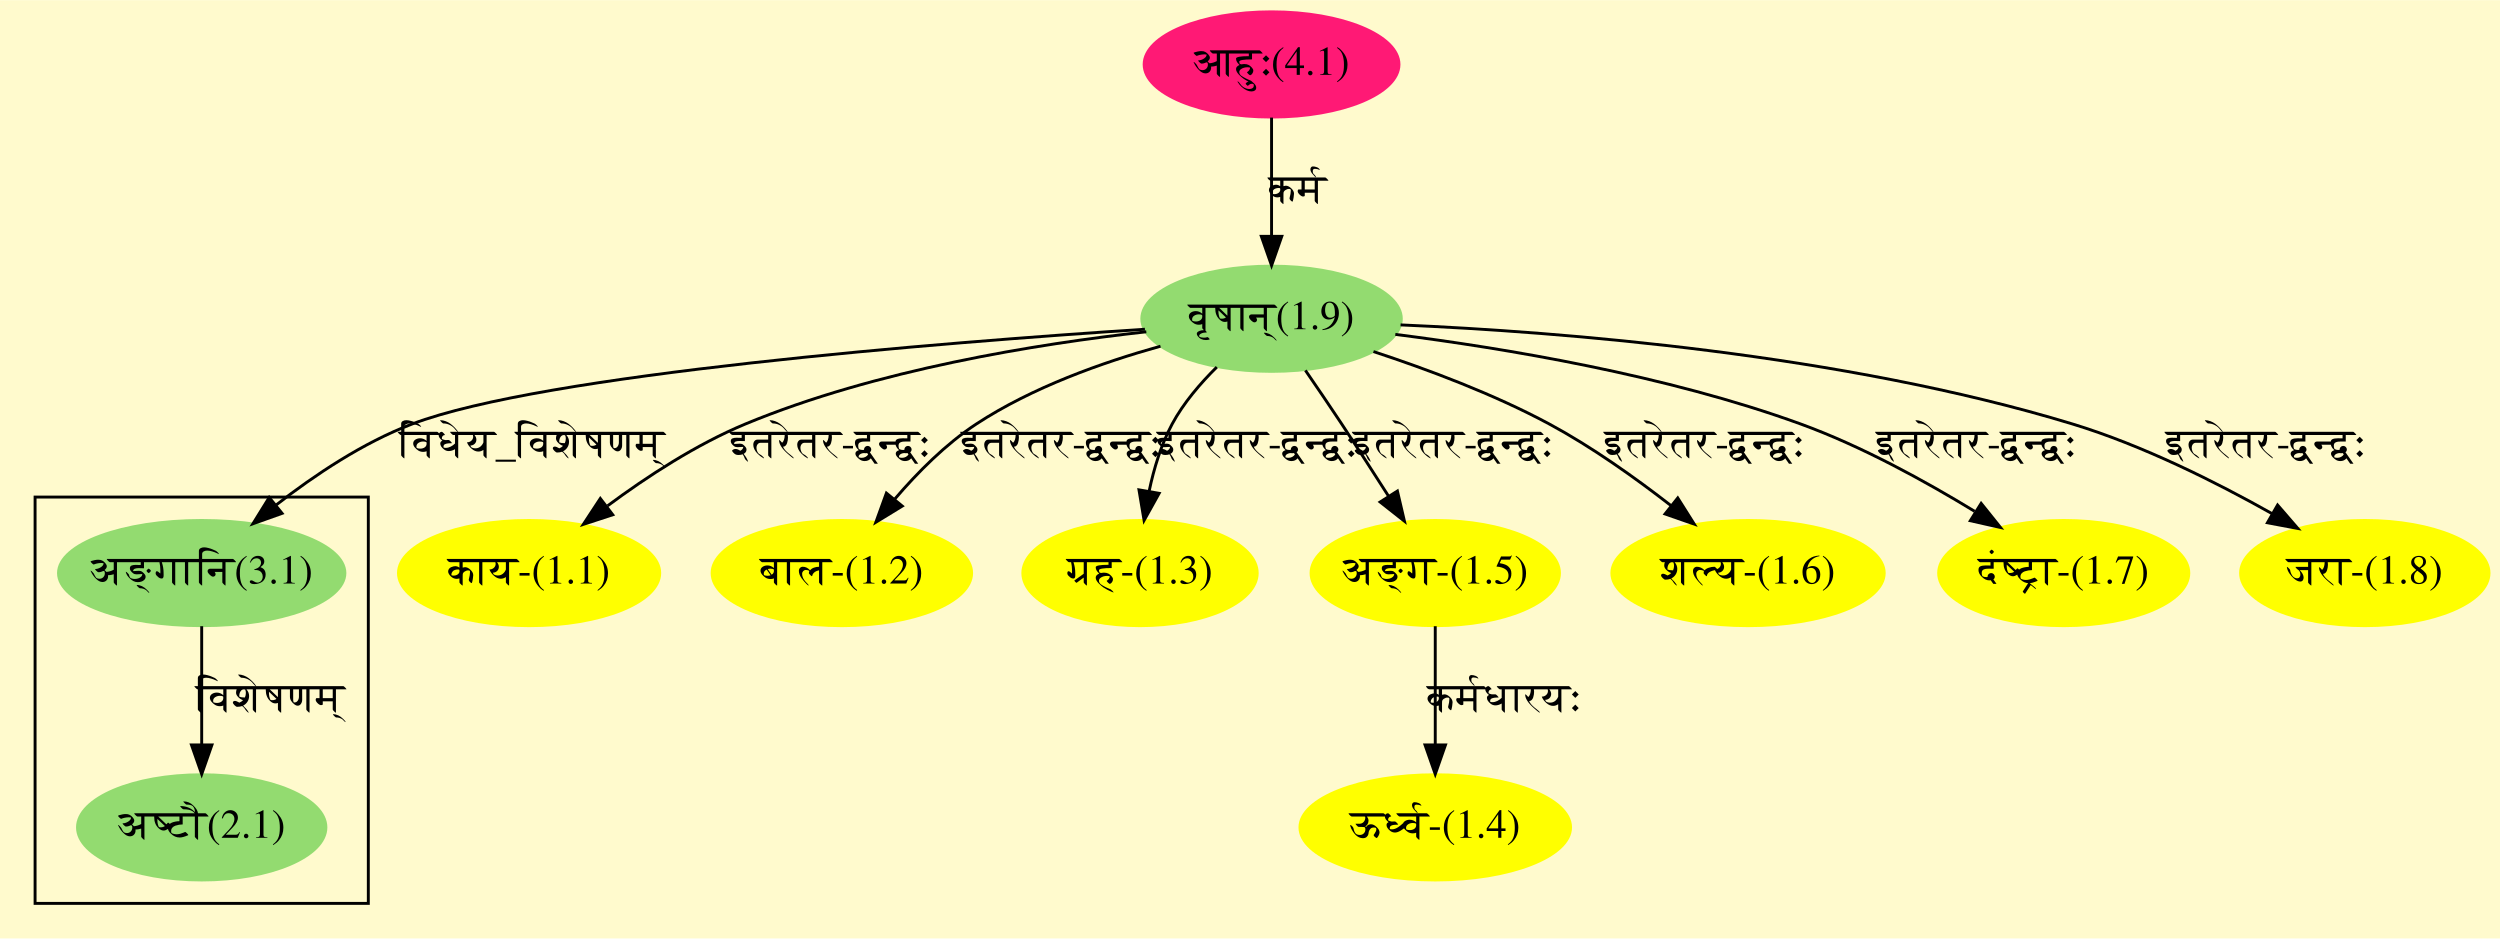
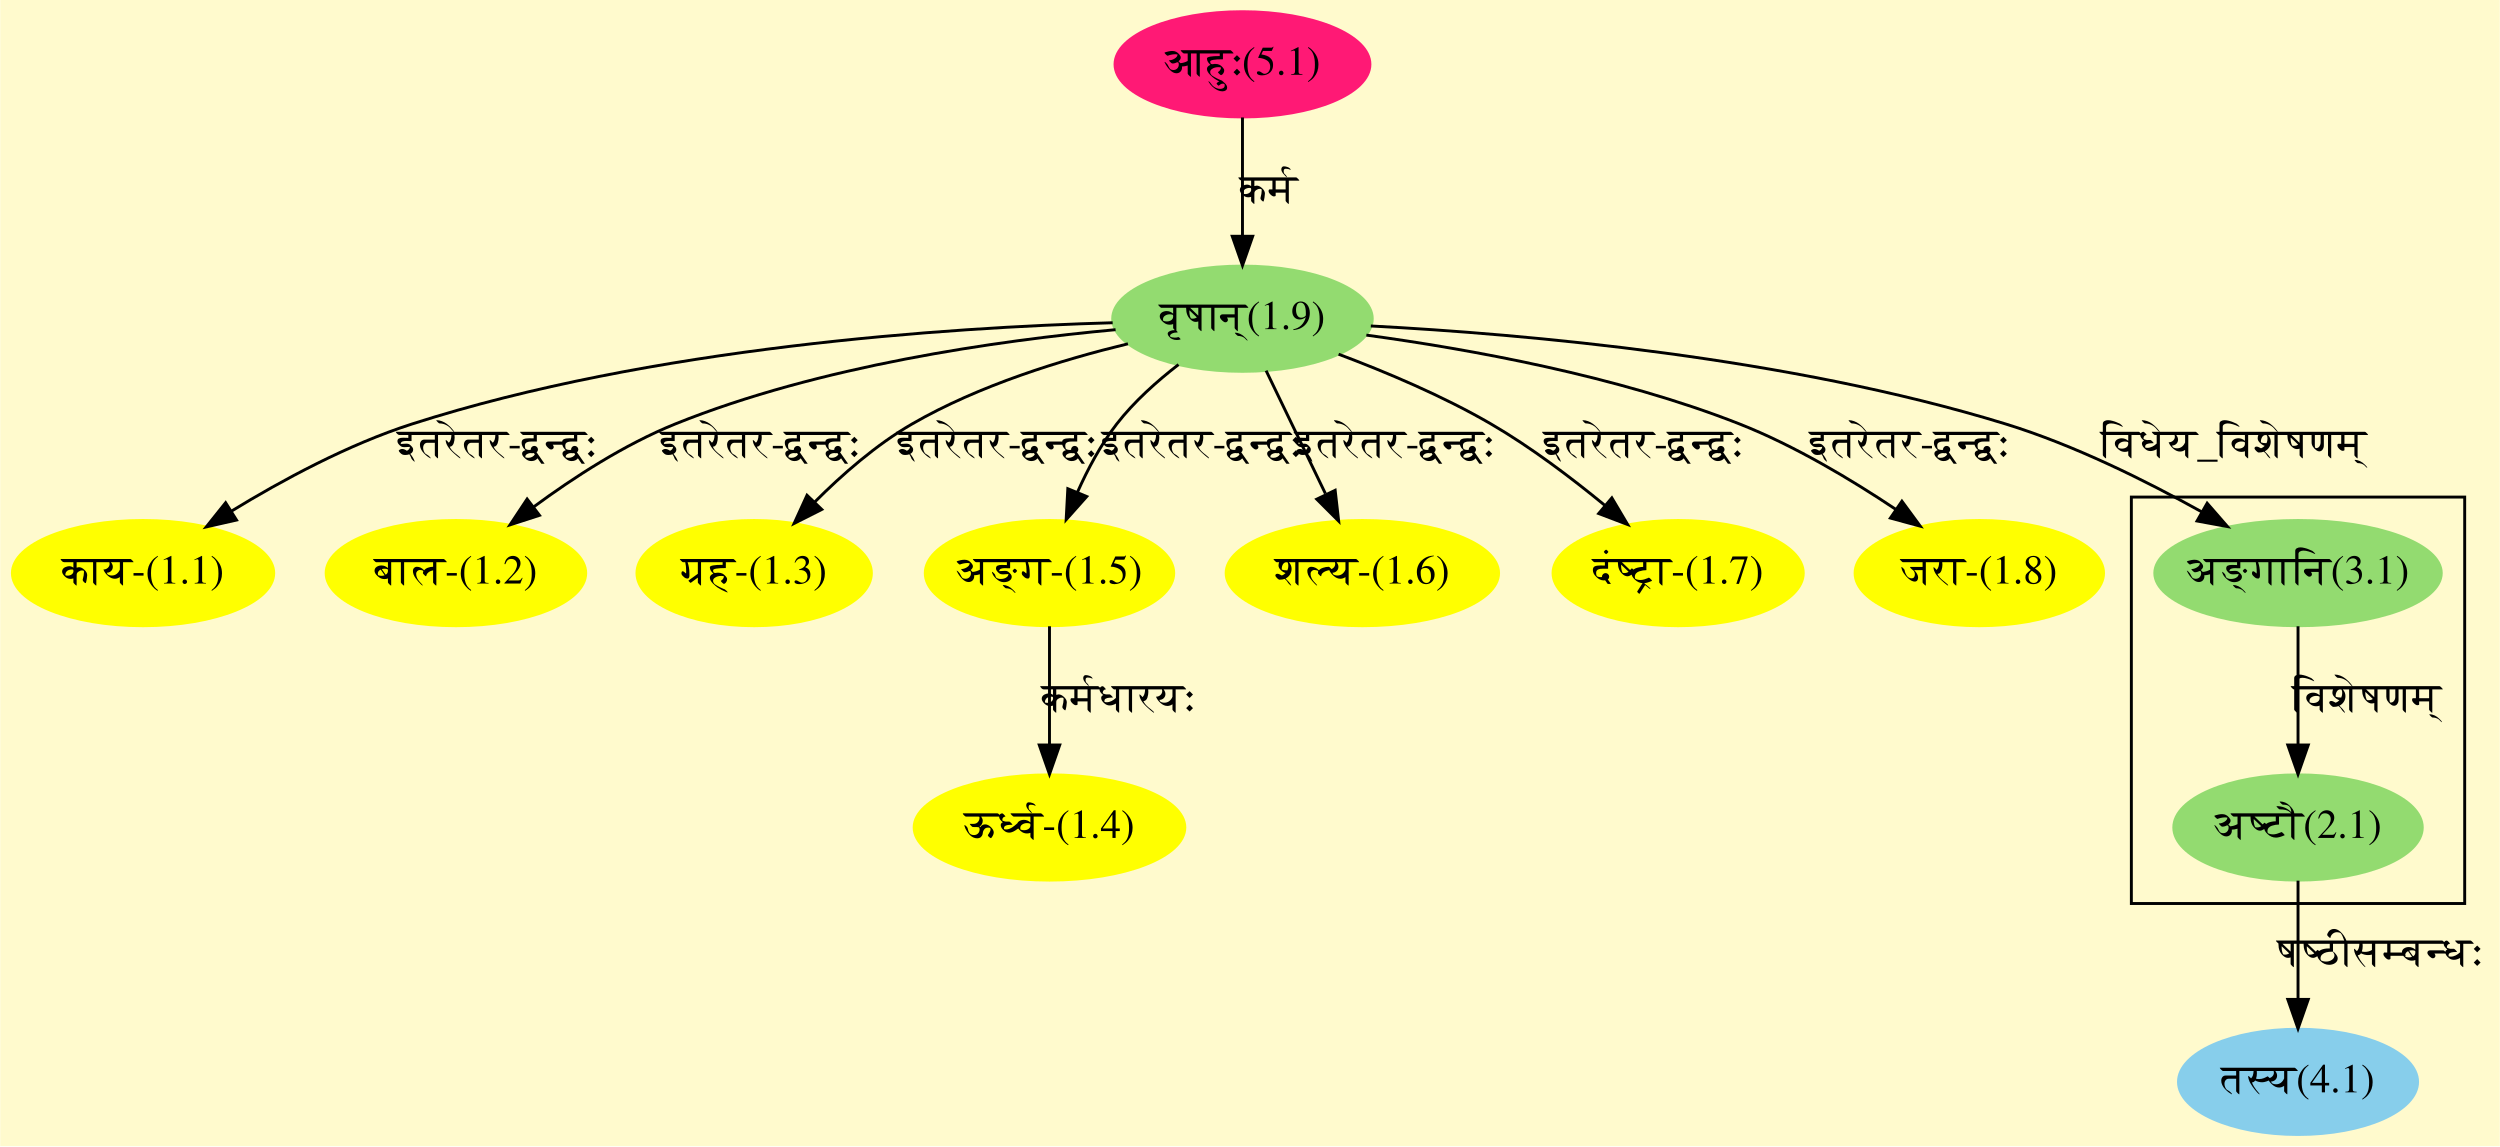
- <svg xmlns="http://www.w3.org/2000/svg" width="855pt" height="321pt" viewBox="0.00 0.00 855.25 321.00">
-   <g id="graph0" class="graph" transform="scale(1 1) rotate(0) translate(4 317)">
-     <polygon fill="#fffacd" stroke="transparent" points="-4,4 -4,-317 851.25,-317 851.25,4 -4,4" />
+ <svg xmlns="http://www.w3.org/2000/svg" width="855pt" height="392pt" viewBox="0.00 0.00 854.85 392.00">
+   <g id="graph0" class="graph" transform="scale(1 1) rotate(0) translate(4 388)">
+     <polygon fill="#fffacd" stroke="transparent" points="-4,4 -4,-388 850.85,-388 850.85,4 -4,4" />
    <g id="clust1" class="cluster">
-       <polygon fill="#fffacd" stroke="black" points="8,-8 8,-147 122,-147 122,-8 8,-8" />
+       <polygon fill="#fffacd" stroke="black" points="724.85,-79 724.85,-218 838.85,-218 838.85,-79 724.85,-79" />
    </g>
    <g id="node1" class="node">
-       <ellipse fill="#93db70" stroke="#93db70" cx="65" cy="-34" rx="42.49" ry="18" />
-       <text text-anchor="middle" x="65" y="-30.3" font-family="Times,serif" font-size="14.00">अष्टौ(2.1)</text>
+       <ellipse fill="#93db70" stroke="#93db70" cx="781.85" cy="-105" rx="42.49" ry="18" />
+       <text text-anchor="middle" x="781.85" y="-101.3" font-family="Times,serif" font-size="14.00">अष्टौ(2.1)</text>
    </g>
    <g id="node2" class="node">
-       <ellipse fill="#93db70" stroke="#93db70" cx="65" cy="-121" rx="48.99" ry="18" />
-       <text text-anchor="middle" x="65" y="-117.3" font-family="Times,serif" font-size="14.00">अङ्गानि(3.1)</text>
+       <ellipse fill="#93db70" stroke="#93db70" cx="781.85" cy="-192" rx="48.99" ry="18" />
+       <text text-anchor="middle" x="781.85" y="-188.3" font-family="Times,serif" font-size="14.00">अङ्गानि(3.1)</text>
    </g>
    <g id="edge10" class="edge">
-       <path fill="none" stroke="black" d="M65,-62.27C65,-75.58 65,-91.19 65,-102.82" />
-       <polygon fill="black" stroke="black" points="68.5,-62.2 65,-52.2 61.5,-62.2 68.5,-62.2" />
-       <text text-anchor="middle" x="88.5" y="-73.8" font-family="Times,serif" font-size="14.00">विशेषणम्</text>
+       <path fill="none" stroke="black" d="M781.85,-133.27C781.85,-146.58 781.85,-162.19 781.85,-173.82" />
+       <polygon fill="black" stroke="black" points="785.35,-133.2 781.85,-123.2 778.35,-133.2 785.35,-133.2" />
+       <text text-anchor="middle" x="805.35" y="-144.8" font-family="Times,serif" font-size="14.00">विशेषणम्</text>
    </g>
    <g id="node4" class="node">
-       <ellipse fill="#93db70" stroke="#93db70" cx="431" cy="-208" rx="44.39" ry="18" />
-       <text text-anchor="middle" x="431" y="-204.3" font-family="Times,serif" font-size="14.00">वृषान्(1.9)</text>
+       <ellipse fill="#93db70" stroke="#93db70" cx="420.85" cy="-279" rx="44.39" ry="18" />
+       <text text-anchor="middle" x="420.85" y="-275.3" font-family="Times,serif" font-size="14.00">वृषान्(1.9)</text>
    </g>
    <g id="edge11" class="edge">
-       <path fill="none" stroke="black" d="M90.53,-144.34C103.57,-154.48 120.19,-165.62 137,-172 181.81,-189.01 317.37,-199.81 387.67,-204.42" />
-       <polygon fill="black" stroke="black" points="92.5,-141.43 82.52,-137.87 88.1,-146.88 92.5,-141.43" />
-       <text text-anchor="middle" x="178" y="-160.8" font-family="Times,serif" font-size="14.00">विधेय_विशेषणम्</text>
+       <path fill="none" stroke="black" d="M748.91,-212.94C729.94,-223.52 705.28,-235.79 681.85,-243 607.78,-265.79 517.37,-273.74 464.74,-276.52" />
+       <polygon fill="black" stroke="black" points="750.77,-215.9 757.73,-207.91 747.31,-209.82 750.77,-215.9" />
+       <text text-anchor="middle" x="759.85" y="-231.8" font-family="Times,serif" font-size="14.00">विधेय_विशेषणम्</text>
    </g>
    <g id="node3" class="node">
-       <ellipse fill="#ffff00" stroke="#ffff00" cx="177" cy="-121" rx="44.69" ry="18" />
-       <text text-anchor="middle" x="177" y="-117.3" font-family="Times,serif" font-size="14.00">काय-(1.1)</text>
+       <ellipse fill="#ffff00" stroke="#ffff00" cx="44.85" cy="-192" rx="44.69" ry="18" />
+       <text text-anchor="middle" x="44.85" y="-188.3" font-family="Times,serif" font-size="14.00">काय-(1.1)</text>
    </g>
    <g id="edge1" class="edge">
-       <path fill="none" stroke="black" d="M203.83,-143.99C217.26,-153.95 234.2,-165.03 251,-172 295.7,-190.54 350.77,-199.4 388.15,-203.54" />
-       <polygon fill="black" stroke="black" points="205.62,-140.95 195.55,-137.66 201.37,-146.52 205.62,-140.95" />
-       <text text-anchor="middle" x="280" y="-160.8" font-family="Times,serif" font-size="14.00">इतरेतर-द्वन्द्वः</text>
+       <path fill="none" stroke="black" d="M75.04,-213.17C92.4,-223.78 115.03,-236.01 136.85,-243 218.69,-269.24 319.61,-276 376.45,-277.62" />
+       <polygon fill="black" stroke="black" points="76.81,-210.15 66.47,-207.8 73.09,-216.08 76.81,-210.15" />
+       <text text-anchor="middle" x="165.85" y="-231.8" font-family="Times,serif" font-size="14.00">इतरेतर-द्वन्द्वः</text>
    </g>
    <g id="node12" class="node">
-       <ellipse fill="#ff1975" stroke="#ff1975" cx="431" cy="-295" rx="43.59" ry="18" />
-       <text text-anchor="middle" x="431" y="-291.3" font-family="Times,serif" font-size="14.00">आहुः(4.1)</text>
+       <ellipse fill="#ff1975" stroke="#ff1975" cx="420.85" cy="-366" rx="43.59" ry="18" />
+       <text text-anchor="middle" x="420.85" y="-362.3" font-family="Times,serif" font-size="14.00">आहुः(5.1)</text>
    </g>
    <g id="edge9" class="edge">
-       <path fill="none" stroke="black" d="M431,-236.27C431,-249.58 431,-265.19 431,-276.82" />
-       <polygon fill="black" stroke="black" points="434.5,-236.2 431,-226.2 427.5,-236.2 434.5,-236.2" />
-       <text text-anchor="middle" x="440" y="-247.8" font-family="Times,serif" font-size="14.00">कर्म</text>
+       <path fill="none" stroke="black" d="M420.85,-307.27C420.85,-320.58 420.85,-336.19 420.85,-347.82" />
+       <polygon fill="black" stroke="black" points="424.35,-307.2 420.85,-297.2 417.35,-307.2 424.35,-307.2" />
+       <text text-anchor="middle" x="429.85" y="-318.8" font-family="Times,serif" font-size="14.00">कर्म</text>
    </g>
    <g id="node5" class="node">
-       <ellipse fill="#ffff00" stroke="#ffff00" cx="284" cy="-121" rx="44.39" ry="18" />
-       <text text-anchor="middle" x="284" y="-117.3" font-family="Times,serif" font-size="14.00">बाल-(1.2)</text>
+       <ellipse fill="#ffff00" stroke="#ffff00" cx="151.85" cy="-192" rx="44.39" ry="18" />
+       <text text-anchor="middle" x="151.85" y="-188.3" font-family="Times,serif" font-size="14.00">बाल-(1.2)</text>
    </g>
    <g id="edge2" class="edge">
-       <path fill="none" stroke="black" d="M302.18,-146.41C309.92,-155.46 319.58,-165.17 330,-172 349.09,-184.52 373.15,-193.08 393,-198.61" />
-       <polygon fill="black" stroke="black" points="304.67,-143.92 295.63,-138.39 299.24,-148.35 304.67,-143.92" />
-       <text text-anchor="middle" x="359" y="-160.8" font-family="Times,serif" font-size="14.00">इतरेतर-द्वन्द्वः</text>
+       <path fill="none" stroke="black" d="M178.37,-214.59C192.08,-224.7 209.54,-236.02 226.85,-243 276.2,-262.9 337.18,-271.54 377.45,-275.25" />
+       <polygon fill="black" stroke="black" points="180.43,-211.76 170.35,-208.5 176.2,-217.33 180.43,-211.76" />
+       <text text-anchor="middle" x="255.85" y="-231.8" font-family="Times,serif" font-size="14.00">इतरेतर-द्वन्द्वः</text>
    </g>
    <g id="node6" class="node">
-       <ellipse fill="#ffff00" stroke="#ffff00" cx="386" cy="-121" rx="40.09" ry="18" />
-       <text text-anchor="middle" x="386" y="-117.3" font-family="Times,serif" font-size="14.00">ग्रह-(1.3)</text>
+       <ellipse fill="#ffff00" stroke="#ffff00" cx="253.85" cy="-192" rx="40.09" ry="18" />
+       <text text-anchor="middle" x="253.85" y="-188.3" font-family="Times,serif" font-size="14.00">ग्रह-(1.3)</text>
    </g>
    <g id="edge3" class="edge">
-       <path fill="none" stroke="black" d="M389.13,-149.08C390.76,-156.8 393.24,-165 397,-172 400.85,-179.16 406.6,-185.87 412.27,-191.47" />
-       <polygon fill="black" stroke="black" points="392.54,-148.28 387.39,-139.02 385.64,-149.47 392.54,-148.28" />
-       <text text-anchor="middle" x="426" y="-160.8" font-family="Times,serif" font-size="14.00">इतरेतर-द्वन्द्वः</text>
+       <path fill="none" stroke="black" d="M274.51,-216.26C283.89,-225.67 295.62,-235.94 307.85,-243 330.7,-256.2 359.08,-264.96 381.68,-270.42" />
+       <polygon fill="black" stroke="black" points="276.97,-213.77 267.52,-208.99 271.92,-218.62 276.97,-213.77" />
+       <text text-anchor="middle" x="336.85" y="-231.8" font-family="Times,serif" font-size="14.00">इतरेतर-द्वन्द्वः</text>
    </g>
    <g id="node7" class="node">
-       <ellipse fill="#ffff00" stroke="#ffff00" cx="487" cy="-34" rx="46.29" ry="18" />
-       <text text-anchor="middle" x="487" y="-30.3" font-family="Times,serif" font-size="14.00">ऊर्ध्व-(1.4)</text>
+       <ellipse fill="#ffff00" stroke="#ffff00" cx="354.85" cy="-105" rx="46.29" ry="18" />
+       <text text-anchor="middle" x="354.85" y="-101.3" font-family="Times,serif" font-size="14.00">ऊर्ध्व-(1.4)</text>
    </g>
    <g id="node8" class="node">
-       <ellipse fill="#ffff00" stroke="#ffff00" cx="487" cy="-121" rx="42.49" ry="18" />
-       <text text-anchor="middle" x="487" y="-117.3" font-family="Times,serif" font-size="14.00">अङ्ग-(1.5)</text>
+       <ellipse fill="#ffff00" stroke="#ffff00" cx="354.85" cy="-192" rx="42.49" ry="18" />
+       <text text-anchor="middle" x="354.85" y="-188.3" font-family="Times,serif" font-size="14.00">अङ्ग-(1.5)</text>
    </g>
    <g id="edge4" class="edge">
-       <path fill="none" stroke="black" d="M487,-62.27C487,-75.58 487,-91.19 487,-102.82" />
-       <polygon fill="black" stroke="black" points="490.5,-62.2 487,-52.2 483.5,-62.2 490.5,-62.2" />
-       <text text-anchor="middle" x="510.5" y="-73.8" font-family="Times,serif" font-size="14.00">कर्मधारयः</text>
+       <path fill="none" stroke="black" d="M354.85,-133.27C354.85,-146.58 354.85,-162.19 354.85,-173.82" />
+       <polygon fill="black" stroke="black" points="358.35,-133.2 354.85,-123.2 351.35,-133.2 358.35,-133.2" />
+       <text text-anchor="middle" x="378.35" y="-144.8" font-family="Times,serif" font-size="14.00">कर्मधारयः</text>
    </g>
    <g id="edge5" class="edge">
-       <path fill="none" stroke="black" d="M471.04,-147.28C465.96,-155.23 460.29,-164.01 455,-172 451.01,-178.02 446.56,-184.56 442.58,-190.34" />
-       <polygon fill="black" stroke="black" points="474.05,-149.07 476.46,-138.75 468.14,-145.31 474.05,-149.07" />
-       <text text-anchor="middle" x="493" y="-160.8" font-family="Times,serif" font-size="14.00">इतरेतर-द्वन्द्वः</text>
+       <path fill="none" stroke="black" d="M364.39,-219.61C367.93,-227.56 372.44,-236.02 377.85,-243 383.74,-250.61 391.59,-257.61 398.97,-263.32" />
+       <polygon fill="black" stroke="black" points="367.59,-218.19 360.55,-210.28 361.12,-220.86 367.59,-218.19" />
+       <text text-anchor="middle" x="406.85" y="-231.8" font-family="Times,serif" font-size="14.00">इतरेतर-द्वन्द्वः</text>
    </g>
    <g id="node9" class="node">
-       <ellipse fill="#ffff00" stroke="#ffff00" cx="594" cy="-121" rx="46.59" ry="18" />
-       <text text-anchor="middle" x="594" y="-117.3" font-family="Times,serif" font-size="14.00">शल्य-(1.6)</text>
+       <ellipse fill="#ffff00" stroke="#ffff00" cx="461.85" cy="-192" rx="46.59" ry="18" />
+       <text text-anchor="middle" x="461.85" y="-188.3" font-family="Times,serif" font-size="14.00">शल्य-(1.6)</text>
    </g>
    <g id="edge6" class="edge">
-       <path fill="none" stroke="black" d="M567.68,-144.05C555.52,-153.51 540.57,-164.16 526,-172 506.96,-182.24 484.29,-190.72 465.86,-196.77" />
-       <polygon fill="black" stroke="black" points="569.96,-146.7 575.61,-137.74 565.61,-141.22 569.96,-146.7" />
-       <text text-anchor="middle" x="579" y="-160.8" font-family="Times,serif" font-size="14.00">इतरेतर-द्वन्द्वः</text>
+       <path fill="none" stroke="black" d="M449.21,-219.2C442.6,-232.9 434.71,-249.26 428.93,-261.24" />
+       <polygon fill="black" stroke="black" points="452.55,-220.32 453.75,-209.79 446.25,-217.28 452.55,-220.32" />
+       <text text-anchor="middle" x="472.85" y="-231.8" font-family="Times,serif" font-size="14.00">इतरेतर-द्वन्द्वः</text>
    </g>
    <g id="node10" class="node">
-       <ellipse fill="#ffff00" stroke="#ffff00" cx="702" cy="-121" rx="42.79" ry="18" />
-       <text text-anchor="middle" x="702" y="-117.3" font-family="Times,serif" font-size="14.00">दंष्ट्रा-(1.7)</text>
+       <ellipse fill="#ffff00" stroke="#ffff00" cx="569.85" cy="-192" rx="42.79" ry="18" />
+       <text text-anchor="middle" x="569.85" y="-188.3" font-family="Times,serif" font-size="14.00">दंष्ट्रा-(1.7)</text>
    </g>
    <g id="edge7" class="edge">
-       <path fill="none" stroke="black" d="M671.52,-142.12C654.61,-152.45 632.83,-164.42 612,-172 566.13,-188.69 510.68,-197.92 473.34,-202.65" />
-       <polygon fill="black" stroke="black" points="673.75,-144.85 680.37,-136.59 670.04,-138.91 673.75,-144.85" />
-       <text text-anchor="middle" x="672" y="-160.8" font-family="Times,serif" font-size="14.00">इतरेतर-द्वन्द्वः</text>
+       <path fill="none" stroke="black" d="M544.79,-215.16C533.42,-224.52 519.48,-235.07 505.85,-243 489.43,-252.55 469.91,-260.78 453.72,-266.86" />
+       <polygon fill="black" stroke="black" points="547.18,-217.73 552.58,-208.61 542.67,-212.37 547.18,-217.73" />
+       <text text-anchor="middle" x="557.85" y="-231.8" font-family="Times,serif" font-size="14.00">इतरेतर-द्वन्द्वः</text>
    </g>
    <g id="node11" class="node">
-       <ellipse fill="#ffff00" stroke="#ffff00" cx="805" cy="-121" rx="42.49" ry="18" />
-       <text text-anchor="middle" x="805" y="-117.3" font-family="Times,serif" font-size="14.00">जरा-(1.8)</text>
+       <ellipse fill="#ffff00" stroke="#ffff00" cx="672.85" cy="-192" rx="42.49" ry="18" />
+       <text text-anchor="middle" x="672.85" y="-188.3" font-family="Times,serif" font-size="14.00">जरा-(1.8)</text>
    </g>
    <g id="edge8" class="edge">
-       <path fill="none" stroke="black" d="M773.23,-141.35C754.12,-152.09 728.94,-164.72 705,-172 626.32,-195.94 530.09,-203.51 475.13,-205.9" />
-       <polygon fill="black" stroke="black" points="775.16,-144.28 782.09,-136.26 771.68,-138.21 775.16,-144.28" />
-       <text text-anchor="middle" x="771" y="-160.8" font-family="Times,serif" font-size="14.00">इतरेतर-द्वन्द्वः</text>
+       <path fill="none" stroke="black" d="M644.23,-213.83C629.03,-223.99 609.65,-235.59 590.85,-243 549.07,-259.46 498.34,-268.61 463.22,-273.39" />
+       <polygon fill="black" stroke="black" points="646.38,-216.59 652.65,-208.05 642.43,-210.82 646.38,-216.59" />
+       <text text-anchor="middle" x="648.85" y="-231.8" font-family="Times,serif" font-size="14.00">इतरेतर-द्वन्द्वः</text>
+     </g>
+     <g id="node13" class="node">
+       <ellipse fill="#87ceeb" stroke="#87ceeb" cx="781.85" cy="-18" rx="40.89" ry="18" />
+       <text text-anchor="middle" x="781.85" y="-14.3" font-family="Times,serif" font-size="14.00">तस्य(4.1)</text>
+     </g>
+     <g id="edge12" class="edge">
+       <path fill="none" stroke="black" d="M781.85,-46.27C781.85,-59.58 781.85,-75.19 781.85,-86.82" />
+       <polygon fill="black" stroke="black" points="785.35,-46.2 781.85,-36.2 778.35,-46.2 785.35,-46.2" />
+       <text text-anchor="middle" x="809.85" y="-57.8" font-family="Times,serif" font-size="14.00">षष्ठीसम्बन्धः</text>
    </g>
  </g>
</svg>
